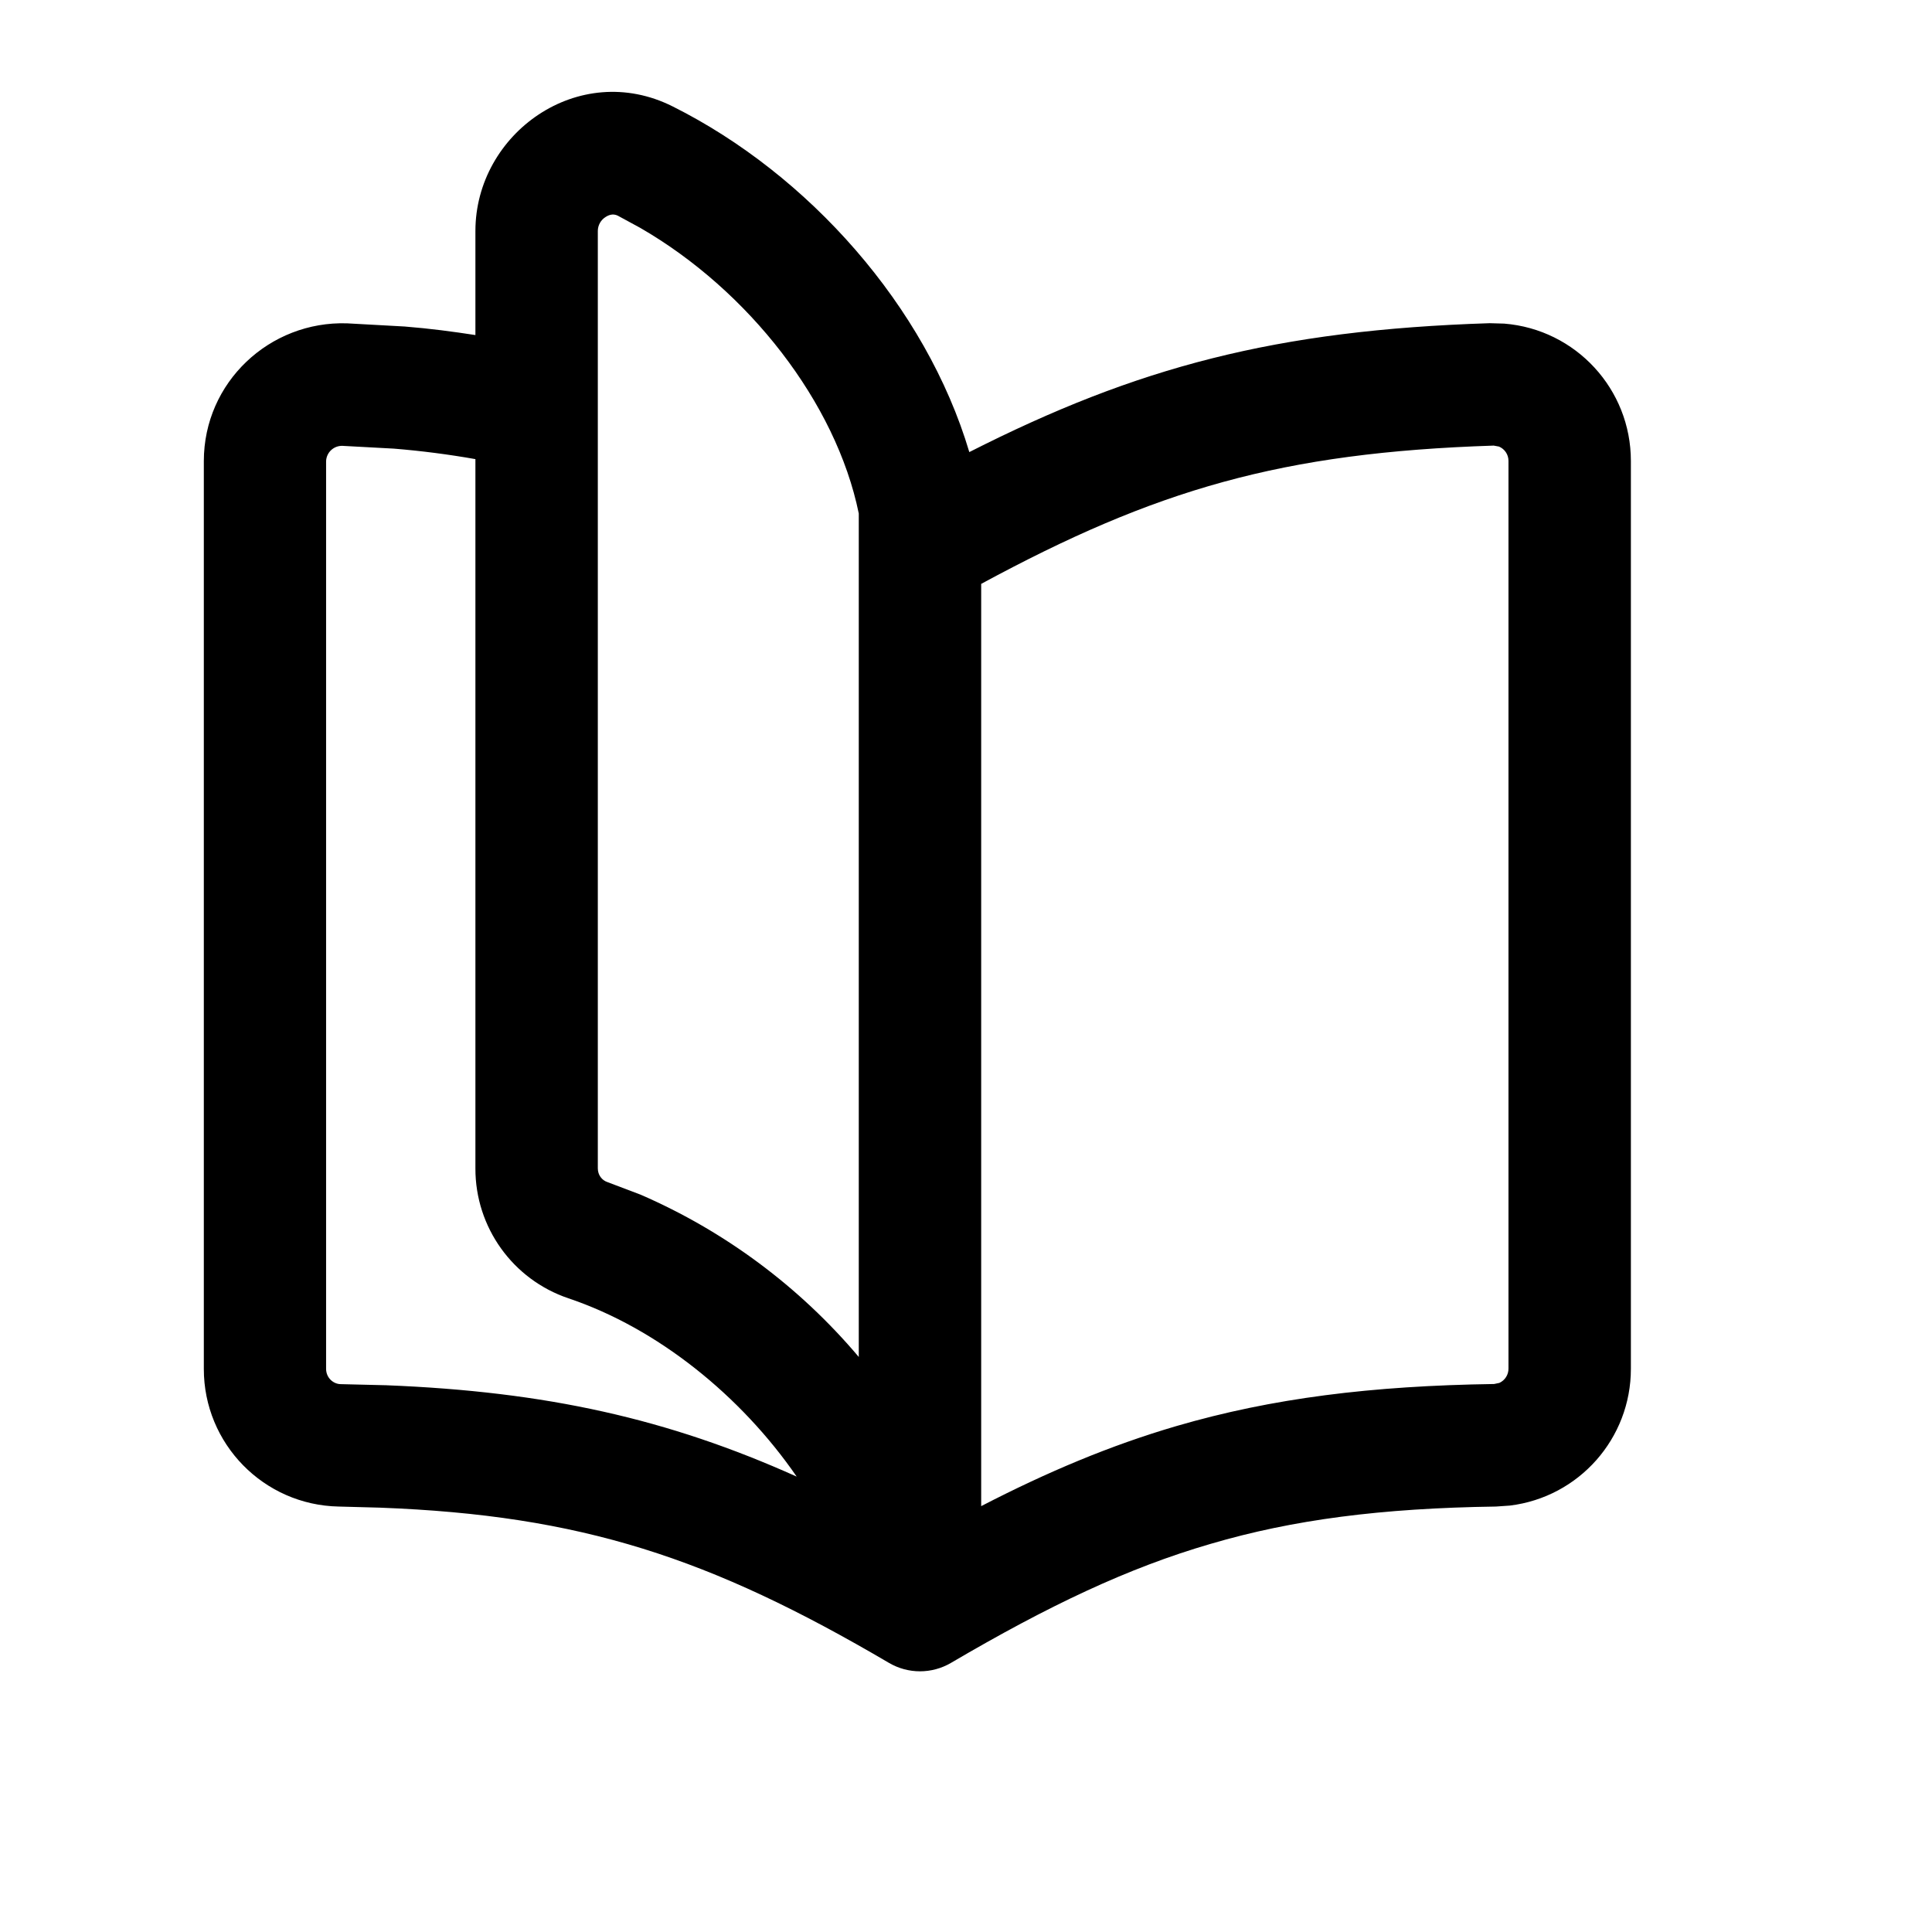
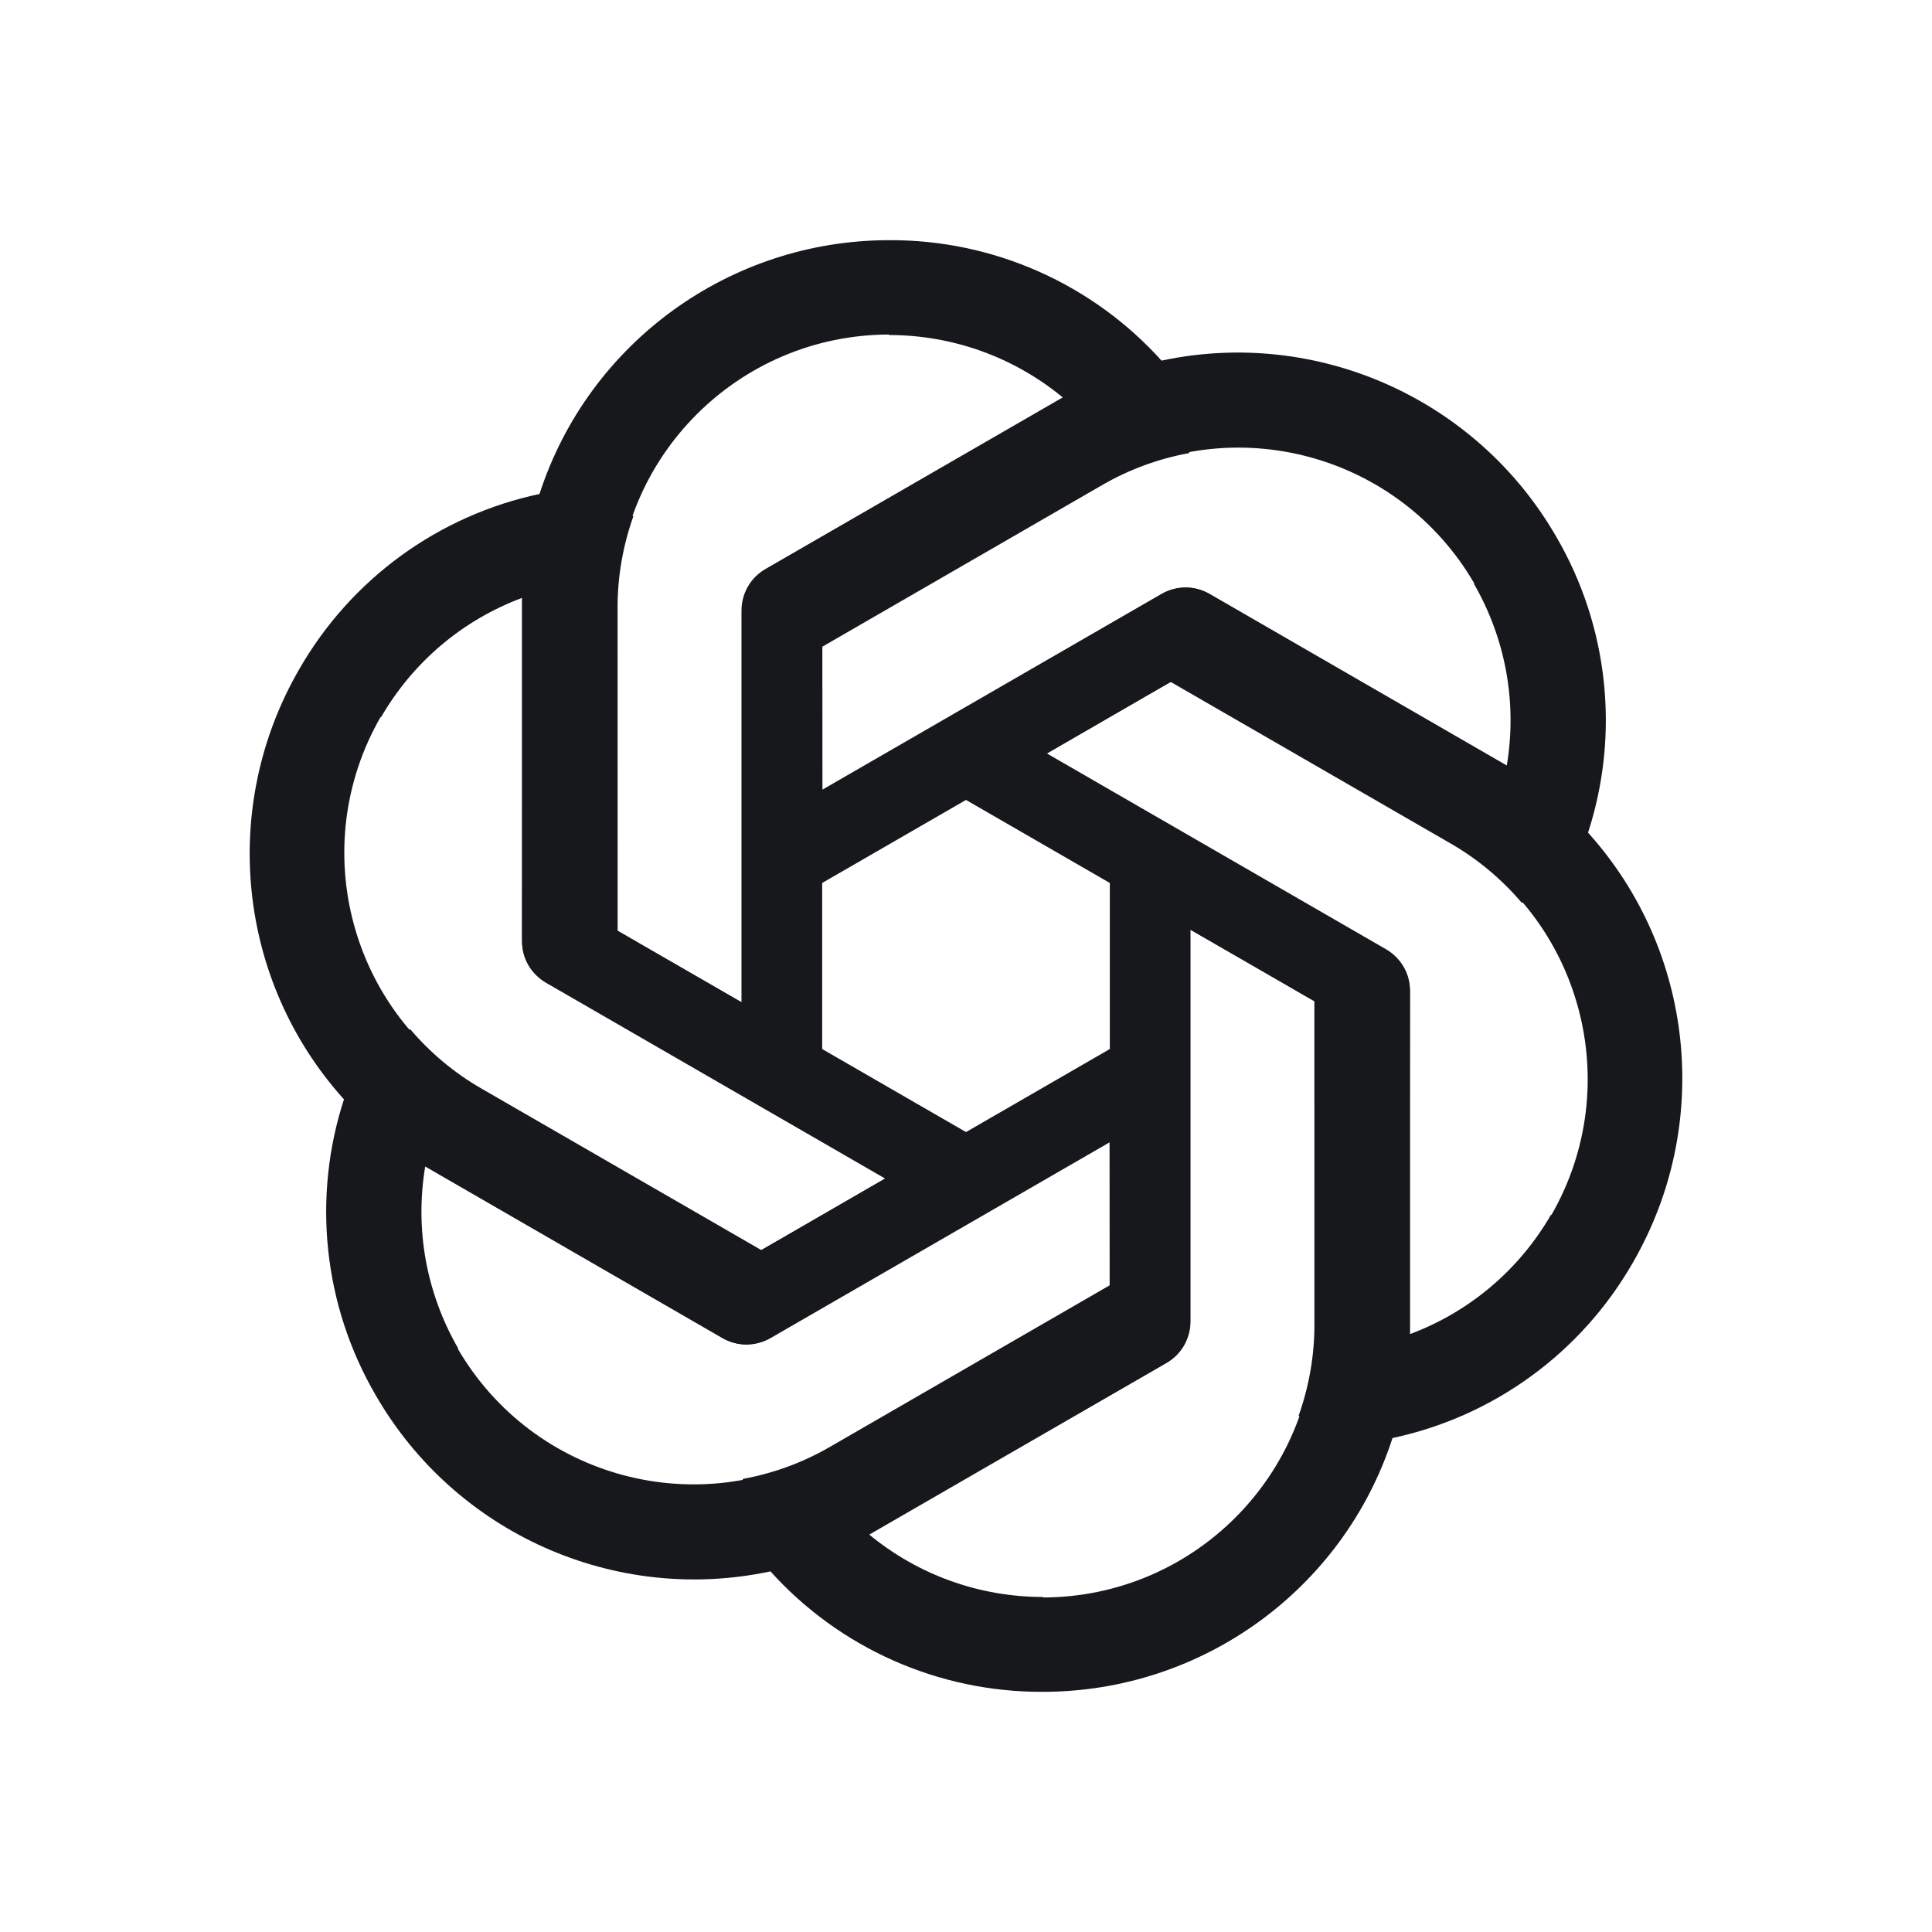
- <svg xmlns="http://www.w3.org/2000/svg" width="14" height="14" fill="currentColor" viewBox="0 0 14 14">
-   <path d="M10.931 3.34a.112.112 0 0 0-.069-.104l-.038-.007c-1.537.05-2.45.318-3.714 1.002v6.683c.48-.248.936-.44 1.414-.58.695-.203 1.417-.292 2.303-.305l.038-.008a.113.113 0 0 0 .066-.104V3.341ZM2.363 9.919c0 .064.051.11.105.111l.33.008c1.162.046 2.042.243 2.975.662-.403-.585-1.008-1.075-1.654-1.292a.991.991 0 0 1-.674-.941v-5.14a6.36 6.36 0 0 0-.59-.076l-.37-.02a.115.115 0 0 0-.122.111v6.577Zm9.455-.001a.998.998 0 0 1-.877.992l-.101.007c-.832.012-1.47.095-2.066.27-.599.174-1.176.448-1.883.863a.444.444 0 0 1-.449 0c-1.299-.763-2.229-1.07-3.689-1.125l-.299-.008a.997.997 0 0 1-.977-.998V3.342c0-.573.478-1.017 1.038-.999l.417.023c.188.015.35.037.513.062v-.754c0-.708.749-1.244 1.429-.903.984.492 1.836 1.449 2.15 2.505 1.216-.617 2.222-.884 3.771-.934l.105.003a.998.998 0 0 1 .918.996v6.576ZM4.332 8.466c0 .049.03.087.07.1l.24.091a4.319 4.319 0 0 1 1.581 1.176V3.721c-.164-.803-.799-1.617-1.584-2.07l-.162-.088c-.025-.012-.054-.013-.088.009a.12.12 0 0 0-.057.102v6.792Z" />
+ <svg xmlns="http://www.w3.org/2000/svg" viewBox="0 0 2406 2406" role="img" aria-label="Codex">
+   <defs>
+     <path id="codex-loop" fill="#17181C" d="M1107.3 299.1c-197.999 0-373.9 127.3-435.2 315.3L650 743.5v427.9c0 21.4 11 40.4 29.4 51.4l344.5 198.515V833.3h.1v-27.9L1372.7 604c33.715-19.52 70.44-32.857 108.47-39.828L1447.6 450.3C1361 353.5 1237.1 298.5 1107.3 299.1zm0 117.5-.6.6c79.699 0 156.3 27.5 217.6 78.4-2.5 1.2-7.4 4.3-11 6.1L952.8 709.3c-18.4 10.4-29.4 30-29.4 51.4V1248l-155.1-89.4V755.8c-.1-187.099 151.601-338.9 339-339.2z" />
+   </defs>
+   <use href="#codex-loop" />
+   <use href="#codex-loop" transform="rotate(60 1203 1203)" />
+   <use href="#codex-loop" transform="rotate(120 1203 1203)" />
+   <use href="#codex-loop" transform="rotate(180 1203 1203)" />
+   <use href="#codex-loop" transform="rotate(240 1203 1203)" />
+   <use href="#codex-loop" transform="rotate(300 1203 1203)" />
</svg>
